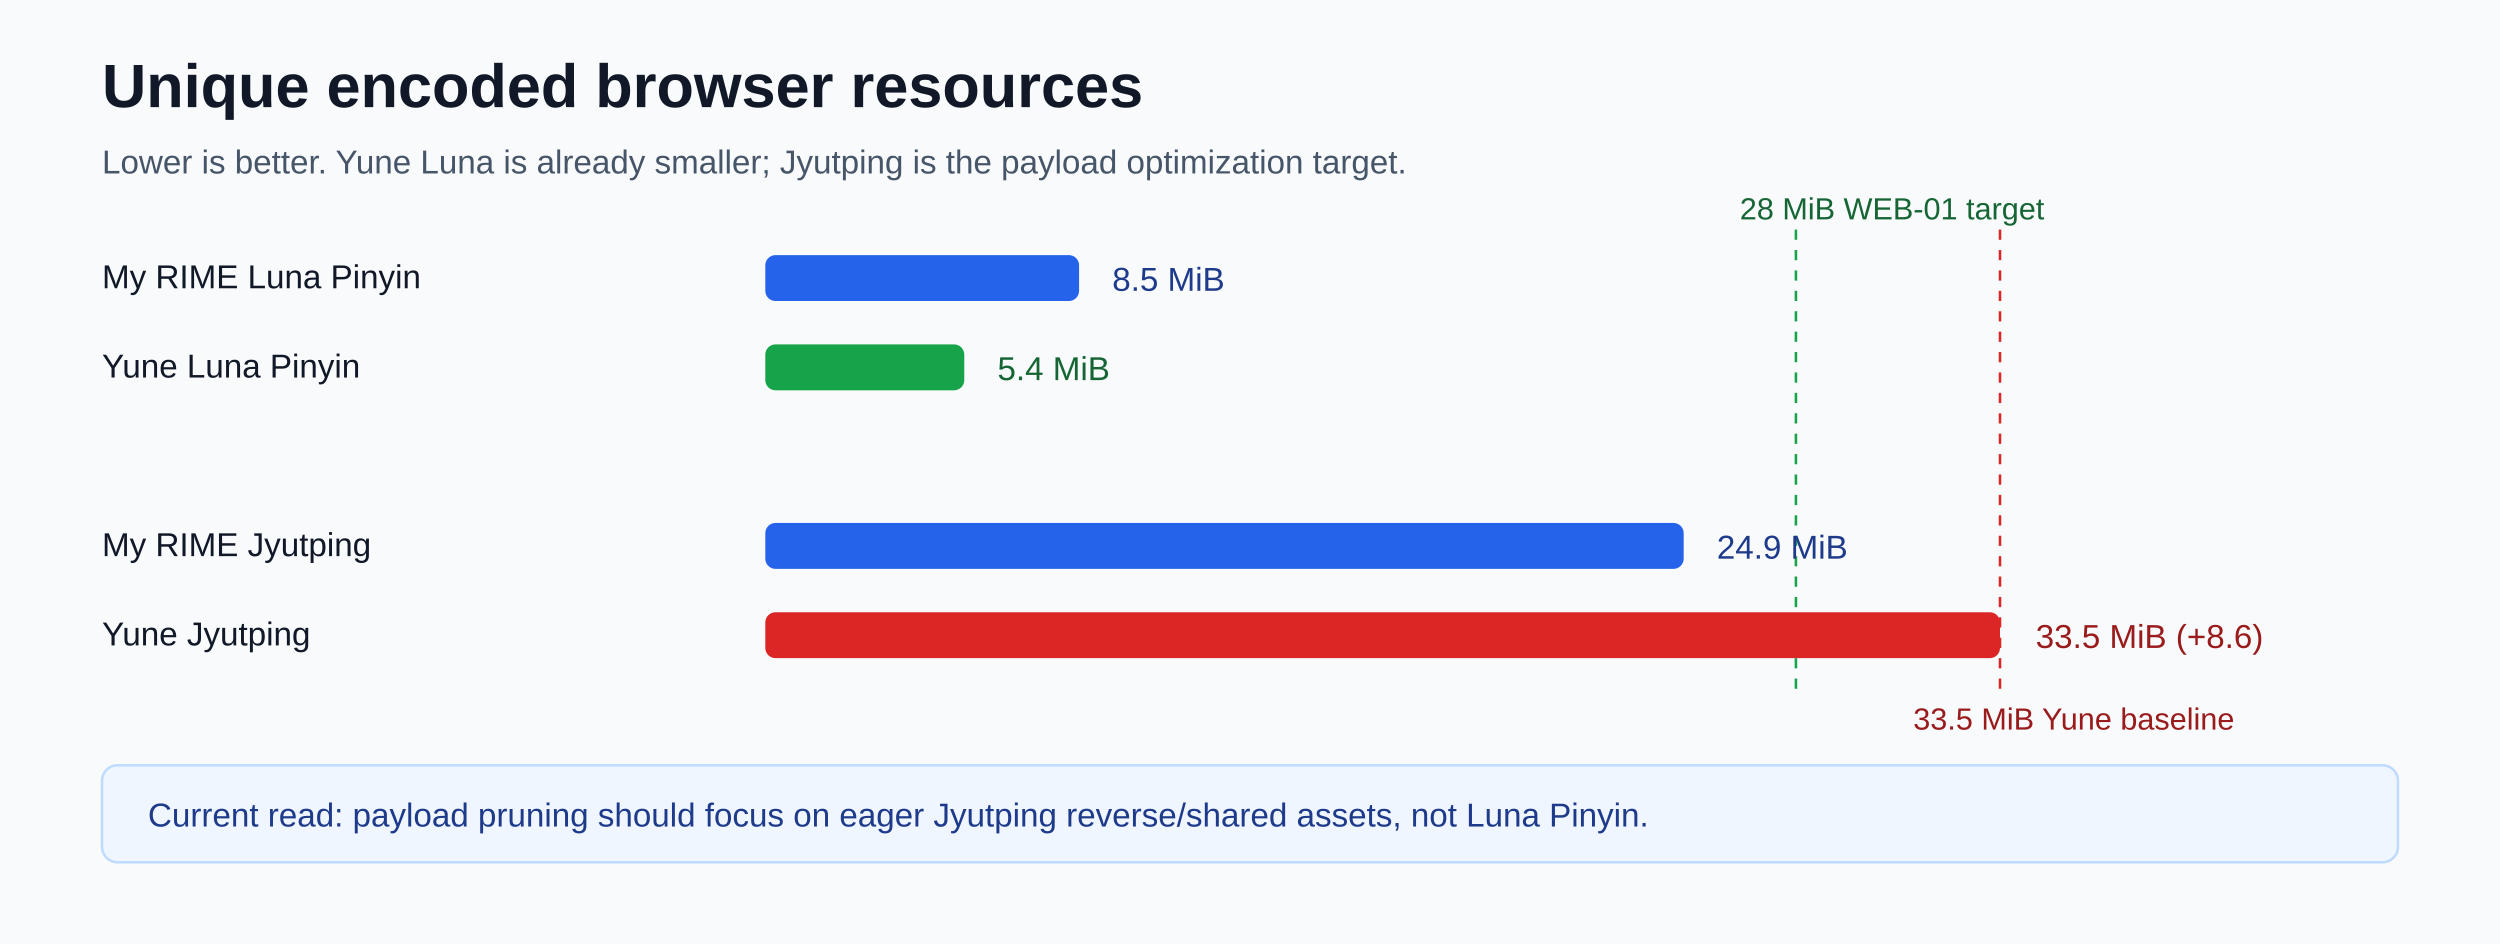
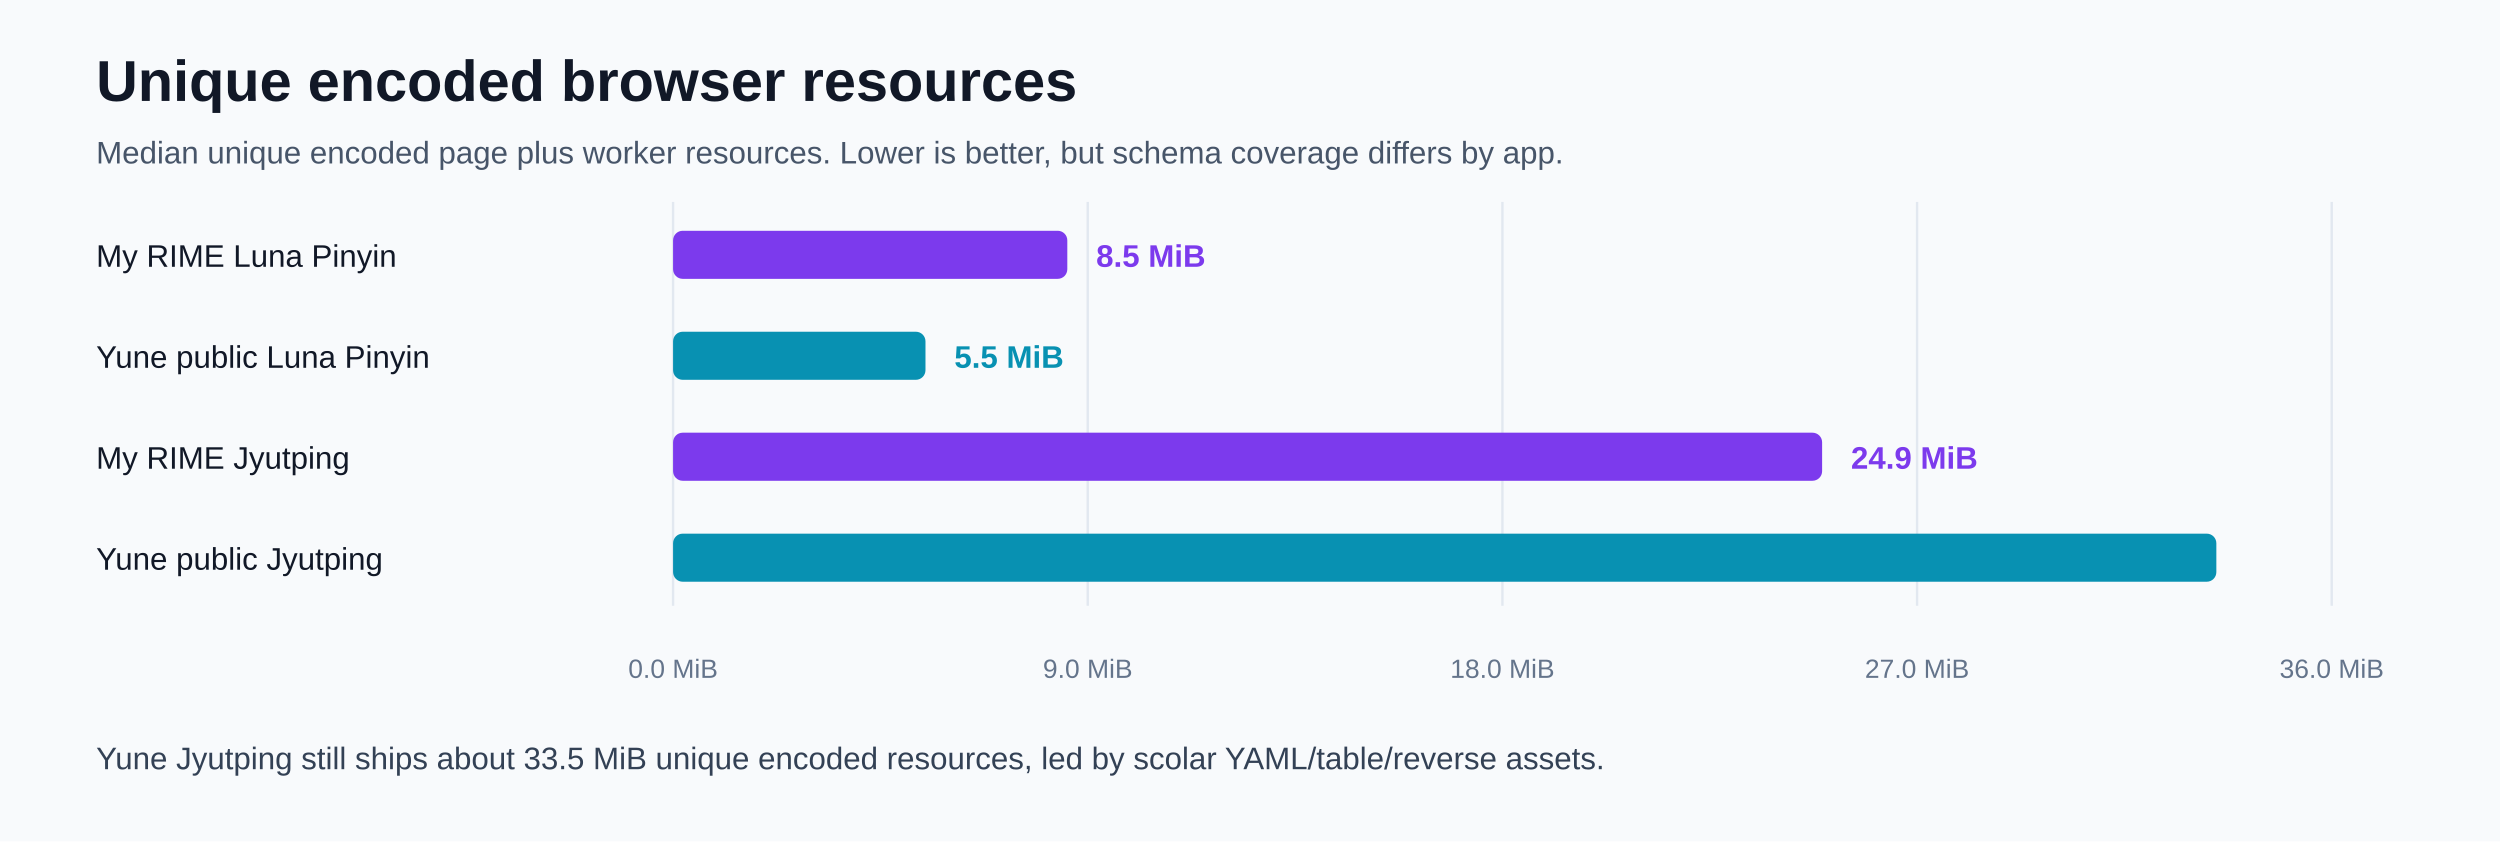
- <svg xmlns="http://www.w3.org/2000/svg" width="980" height="370" viewBox="0 0 980 370" role="img" aria-labelledby="title desc">
-   <rect width="980" height="370" fill="#f8fafc" />
+ <svg xmlns="http://www.w3.org/2000/svg" width="1040" height="350" viewBox="0 0 1040 350" role="img" aria-labelledby="title desc">
+   <rect width="1040" height="350" fill="#f8fafc" />
  <text x="40" y="42" font-family="Segoe UI, Arial, sans-serif" font-size="24" font-weight="700" fill="#111827">Unique encoded browser resources</text>
-   <text x="40" y="68" font-family="Segoe UI, Arial, sans-serif" font-size="13" fill="#475569">Lower is better. Yune Luna is already smaller; Jyutping is the payload optimization target.</text>
-   <line x1="704" x2="704" y1="90" y2="270" stroke="#16a34a" stroke-width="1" stroke-dasharray="4 4" />
-   <text x="682" y="86" font-family="Segoe UI, Arial, sans-serif" font-size="12" fill="#166534">28 MiB WEB-01 target</text>
-   <line x1="784" x2="784" y1="90" y2="270" stroke="#dc2626" stroke-width="1" stroke-dasharray="4 4" />
-   <text x="750" y="286" font-family="Segoe UI, Arial, sans-serif" font-size="12" fill="#991b1b">33.5 MiB Yune baseline</text>
-   <text x="40" y="113" font-family="Segoe UI, Arial, sans-serif" font-size="13" fill="#111827">My RIME Luna Pinyin</text>
-   <rect x="300" y="100" width="123" height="18" rx="4" fill="#2563eb" />
-   <text x="436" y="114" font-family="Segoe UI, Arial, sans-serif" font-size="13" fill="#1e3a8a">8.5 MiB</text>
-   <text x="40" y="148" font-family="Segoe UI, Arial, sans-serif" font-size="13" fill="#111827">Yune Luna Pinyin</text>
-   <rect x="300" y="135" width="78" height="18" rx="4" fill="#16a34a" />
-   <text x="391" y="149" font-family="Segoe UI, Arial, sans-serif" font-size="13" fill="#166534">5.4 MiB</text>
-   <text x="40" y="218" font-family="Segoe UI, Arial, sans-serif" font-size="13" fill="#111827">My RIME Jyutping</text>
-   <rect x="300" y="205" width="360" height="18" rx="4" fill="#2563eb" />
-   <text x="673" y="219" font-family="Segoe UI, Arial, sans-serif" font-size="13" fill="#1e3a8a">24.9 MiB</text>
-   <text x="40" y="253" font-family="Segoe UI, Arial, sans-serif" font-size="13" fill="#111827">Yune Jyutping</text>
-   <rect x="300" y="240" width="484" height="18" rx="4" fill="#dc2626" />
-   <text x="798" y="254" font-family="Segoe UI, Arial, sans-serif" font-size="13" fill="#991b1b">33.5 MiB (+8.6)</text>
-   <rect x="40" y="300" width="900" height="38" rx="6" fill="#eff6ff" stroke="#bfdbfe" />
-   <text x="58" y="324" font-family="Segoe UI, Arial, sans-serif" font-size="13" fill="#1e3a8a">Current read: payload pruning should focus on eager Jyutping reverse/shared assets, not Luna Pinyin.</text>
+   <text x="40" y="68" font-family="Segoe UI, Arial, sans-serif" font-size="13" fill="#475569">Median unique encoded page plus worker resources. Lower is better, but schema coverage differs by app.</text>
+   <line x1="280.0" x2="280.0" y1="84" y2="252" stroke="#e2e8f0" />
+   <text x="280.0" y="282" text-anchor="middle" font-family="Segoe UI, Arial, sans-serif" font-size="11" fill="#64748b">0.0 MiB</text>
+   <line x1="452.5" x2="452.5" y1="84" y2="252" stroke="#e2e8f0" />
+   <text x="452.5" y="282" text-anchor="middle" font-family="Segoe UI, Arial, sans-serif" font-size="11" fill="#64748b">9.0 MiB</text>
+   <line x1="625.0" x2="625.0" y1="84" y2="252" stroke="#e2e8f0" />
+   <text x="625.0" y="282" text-anchor="middle" font-family="Segoe UI, Arial, sans-serif" font-size="11" fill="#64748b">18.0 MiB</text>
+   <line x1="797.5" x2="797.5" y1="84" y2="252" stroke="#e2e8f0" />
+   <text x="797.5" y="282" text-anchor="middle" font-family="Segoe UI, Arial, sans-serif" font-size="11" fill="#64748b">27.0 MiB</text>
+   <line x1="970.0" x2="970.0" y1="84" y2="252" stroke="#e2e8f0" />
+   <text x="970.0" y="282" text-anchor="middle" font-family="Segoe UI, Arial, sans-serif" font-size="11" fill="#64748b">36.0 MiB</text>
+   <text x="40" y="111" font-family="Segoe UI, Arial, sans-serif" font-size="13" fill="#111827">My RIME Luna Pinyin</text>
+   <rect x="280" y="96" width="164" height="20" rx="4" fill="#7c3aed" />
+   <text x="456" y="111" font-family="Segoe UI, Arial, sans-serif" font-size="13" font-weight="600" fill="#7c3aed">8.5 MiB</text>
+   <text x="40" y="153" font-family="Segoe UI, Arial, sans-serif" font-size="13" fill="#111827">Yune public Luna Pinyin</text>
+   <rect x="280" y="138" width="105" height="20" rx="4" fill="#0891b2" />
+   <text x="397" y="153" font-family="Segoe UI, Arial, sans-serif" font-size="13" font-weight="600" fill="#0891b2">5.5 MiB</text>
+   <text x="40" y="195" font-family="Segoe UI, Arial, sans-serif" font-size="13" fill="#111827">My RIME Jyutping</text>
+   <rect x="280" y="180" width="478" height="20" rx="4" fill="#7c3aed" />
+   <text x="770" y="195" font-family="Segoe UI, Arial, sans-serif" font-size="13" font-weight="600" fill="#7c3aed">24.9 MiB</text>
+   <text x="40" y="237" font-family="Segoe UI, Arial, sans-serif" font-size="13" fill="#111827">Yune public Jyutping</text>
+   <rect x="280" y="222" width="642" height="20" rx="4" fill="#0891b2" />
+   <text x="830" y="237" font-family="Segoe UI, Arial, sans-serif" font-size="13" font-weight="600" fill="#0891b2">33.5 MiB</text>
+   <text x="40" y="320" font-family="Segoe UI, Arial, sans-serif" font-size="13" fill="#334155">Yune Jyutping still ships about 33.5 MiB unique encoded resources, led by scolar YAML/table/reverse assets.</text>
</svg>
